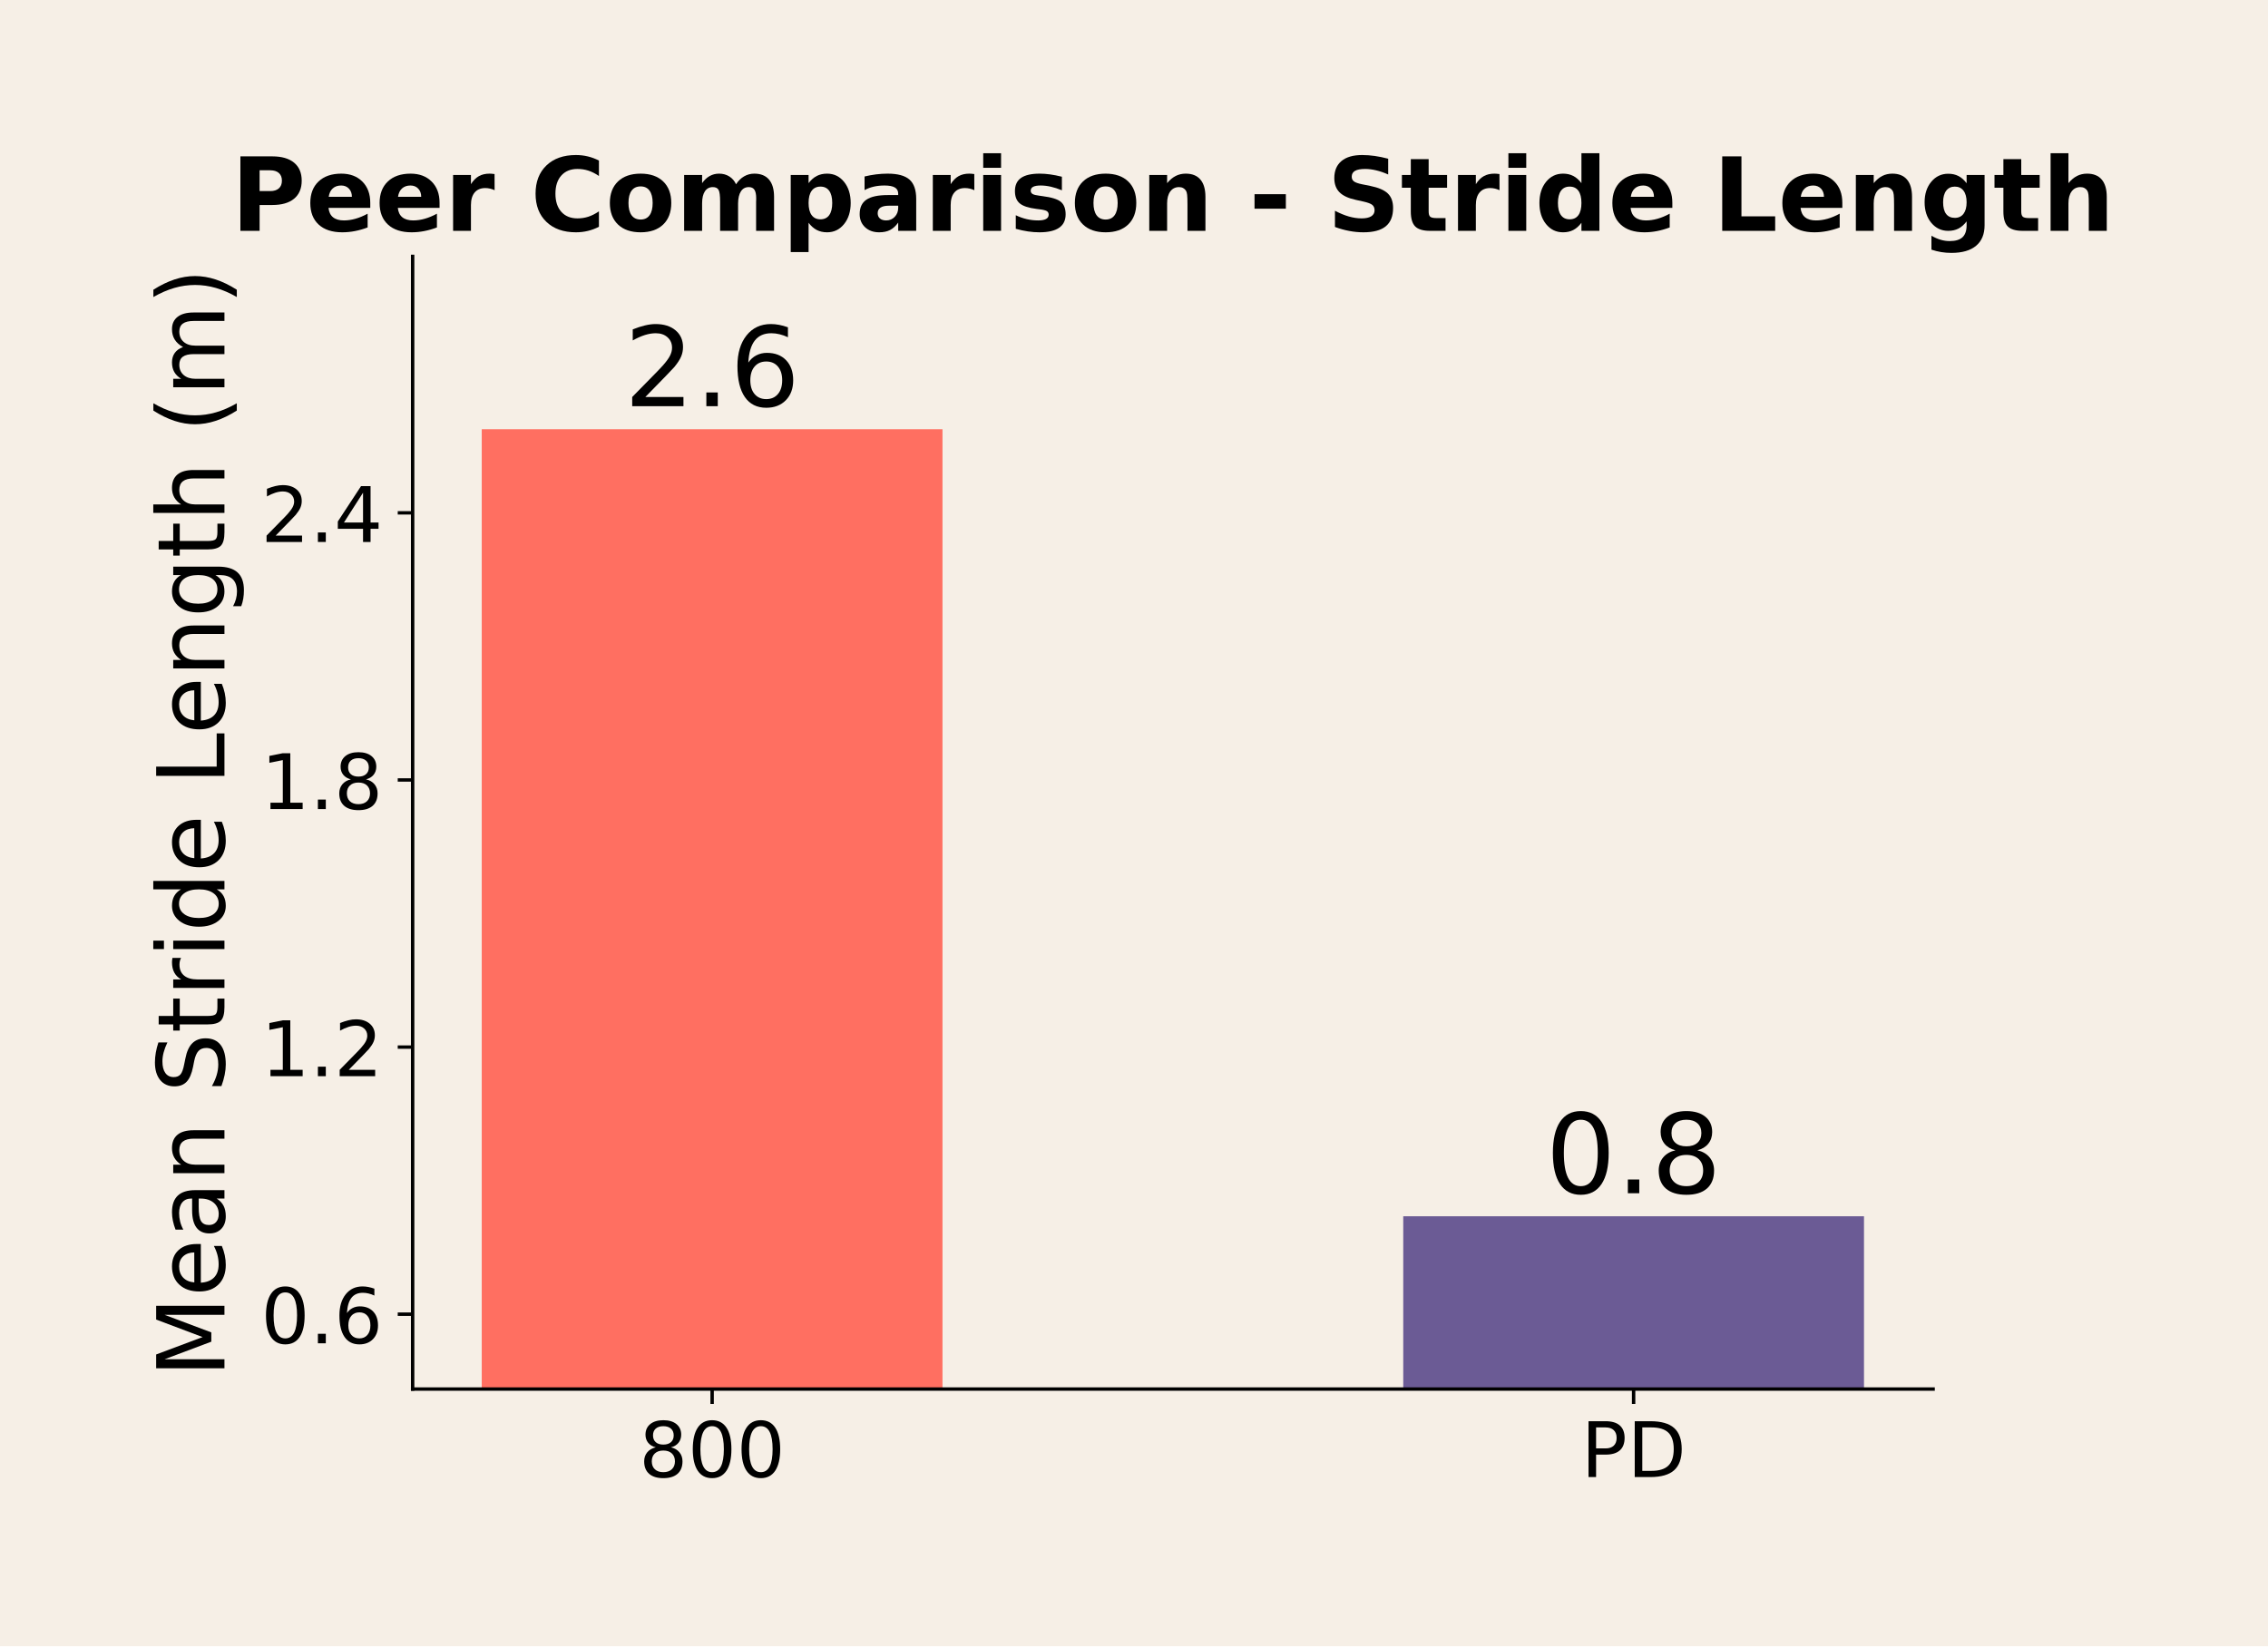
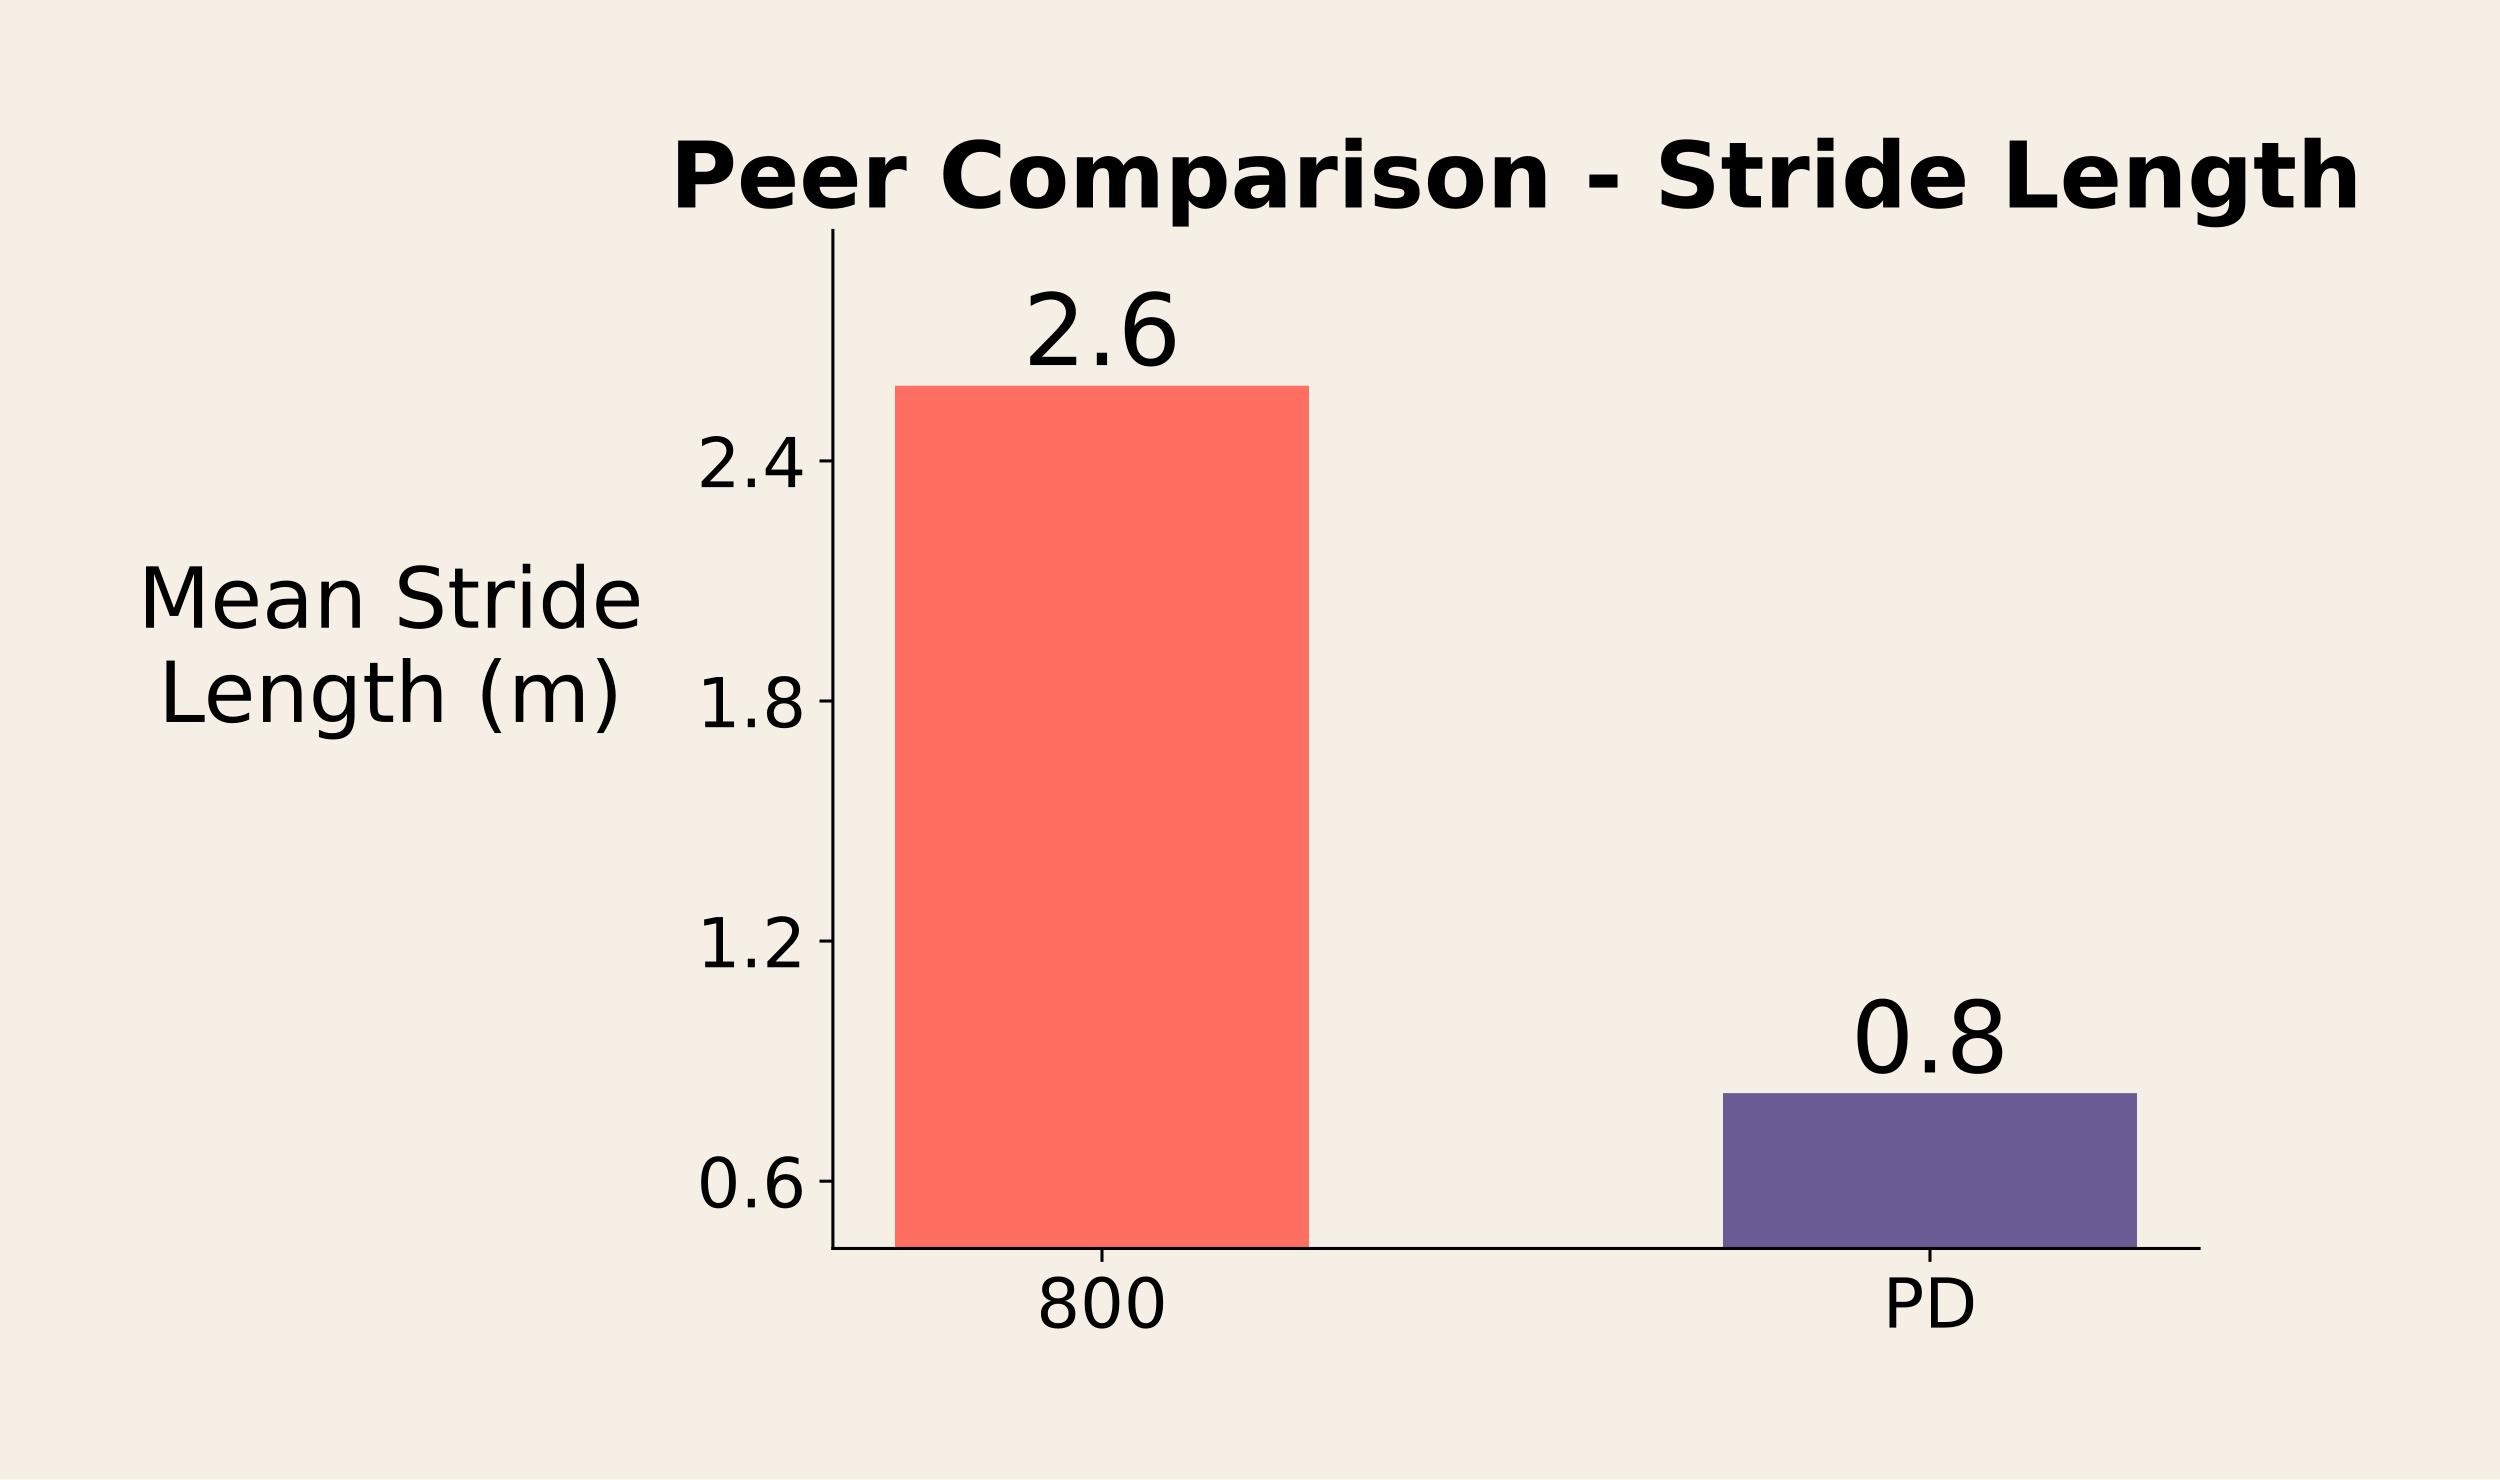
- <svg xmlns="http://www.w3.org/2000/svg" xmlns:xlink="http://www.w3.org/1999/xlink" width="532.696pt" height="386.769pt" viewBox="0 0 532.696 386.769" version="1.1">
+ <svg xmlns="http://www.w3.org/2000/svg" xmlns:xlink="http://www.w3.org/1999/xlink" width="653.497pt" height="386.769pt" viewBox="0 0 653.497 386.769" version="1.1">
  <defs>
    <style type="text/css">*{stroke-linejoin: round; stroke-linecap: butt}</style>
  </defs>
  <g id="figure_1">
    <g id="patch_1">
-       <path d="M 0 386.769  L 532.696 386.769  L 532.696 0  L 0 0  z " style="fill: #f6efe6" />
+       <path d="M 0 386.769  L 653.497 386.769  L 653.497 0  L 0 0  z " style="fill: #f6efe6" />
    </g>
    <g id="axes_1">
      <g id="patch_2">
-         <path d="M 96.918 326.348  L 454.038 326.348  L 454.038 60.236  L 96.918 60.236  z " style="fill: #f6efe6" />
+         <path d="M 217.718 326.348  L 574.838 326.348  L 574.838 60.236  L 217.718 60.236  z " style="fill: #f6efe6" />
      </g>
      <g id="patch_3">
-         <path d="M 113.15 371.513  L 221.368 371.513  L 221.368 100.838  L 113.15 100.838  z " clip-path="url(#p20e9ba93ab)" style="fill: #ff6f61" />
+         <path d="M 233.951 371.513  L 342.169 371.513  L 342.169 100.838  L 233.951 100.838  z " clip-path="url(#p1029616bdb)" style="fill: #ff6f61" />
      </g>
      <g id="patch_4">
-         <path d="M 329.587 371.513  L 437.805 371.513  L 437.805 285.747  L 329.587 285.747  z " clip-path="url(#p20e9ba93ab)" style="fill: #6b5b95" />
+         <path d="M 450.388 371.513  L 558.606 371.513  L 558.606 285.747  L 450.388 285.747  z " clip-path="url(#p1029616bdb)" style="fill: #6b5b95" />
      </g>
      <g id="matplotlib.axis_1">
        <g id="xtick_1">
          <g id="line2d_1">
            <defs>
-               <path id="mc41e5afc56" d="M 0 0  L 0 3.5  " style="stroke: #000000; stroke-width: 0.8" />
-             </defs>
-             <g>
-               <use xlink:href="#mc41e5afc56" x="167.259" y="326.348" style="stroke: #000000; stroke-width: 0.8" />
+               <path id="m5a036f8106" d="M 0 0  L 0 3.5  " style="stroke: #000000; stroke-width: 0.8" />
+             </defs>
+             <g>
+               <use xlink:href="#m5a036f8106" x="288.06" y="326.348" style="stroke: #000000; stroke-width: 0.8" />
            </g>
          </g>
          <g id="text_1">
-             <g transform="translate(150.0806 347.0254) scale(0.18 -0.18)">
+             <g transform="translate(270.8815 347.0254) scale(0.18 -0.18)">
              <defs>
                <path id="DejaVuSans-38" d="M 2034 2216  Q 1584 2216 1326 1975  Q 1069 1734 1069 1313  Q 1069 891 1326 650  Q 1584 409 2034 409  Q 2484 409 2743 651  Q 3003 894 3003 1313  Q 3003 1734 2745 1975  Q 2488 2216 2034 2216  z M 1403 2484  Q 997 2584 770 2862  Q 544 3141 544 3541  Q 544 4100 942 4425  Q 1341 4750 2034 4750  Q 2731 4750 3128 4425  Q 3525 4100 3525 3541  Q 3525 3141 3298 2862  Q 3072 2584 2669 2484  Q 3125 2378 3379 2068  Q 3634 1759 3634 1313  Q 3634 634 3220 271  Q 2806 -91 2034 -91  Q 1263 -91 848 271  Q 434 634 434 1313  Q 434 1759 690 2068  Q 947 2378 1403 2484  z M 1172 3481  Q 1172 3119 1398 2916  Q 1625 2713 2034 2713  Q 2441 2713 2670 2916  Q 2900 3119 2900 3481  Q 2900 3844 2670 4047  Q 2441 4250 2034 4250  Q 1625 4250 1398 4047  Q 1172 3844 1172 3481  z " transform="scale(0.015625)" />
                <path id="DejaVuSans-30" d="M 2034 4250  Q 1547 4250 1301 3770  Q 1056 3291 1056 2328  Q 1056 1369 1301 889  Q 1547 409 2034 409  Q 2525 409 2770 889  Q 3016 1369 3016 2328  Q 3016 3291 2770 3770  Q 2525 4250 2034 4250  z M 2034 4750  Q 2819 4750 3233 4129  Q 3647 3509 3647 2328  Q 3647 1150 3233 529  Q 2819 -91 2034 -91  Q 1250 -91 836 529  Q 422 1150 422 2328  Q 422 3509 836 4129  Q 1250 4750 2034 4750  z " transform="scale(0.015625)" />
              </defs>
              <use xlink:href="#DejaVuSans-38" />
              <use xlink:href="#DejaVuSans-30" x="63.623" />
              <use xlink:href="#DejaVuSans-30" x="127.246" />
            </g>
          </g>
        </g>
        <g id="xtick_2">
          <g id="line2d_2">
            <g>
-               <use xlink:href="#mc41e5afc56" x="383.696" y="326.348" style="stroke: #000000; stroke-width: 0.8" />
+               <use xlink:href="#m5a036f8106" x="504.497" y="326.348" style="stroke: #000000; stroke-width: 0.8" />
            </g>
          </g>
          <g id="text_2">
-             <g transform="translate(371.339 347.0254) scale(0.18 -0.18)">
+             <g transform="translate(492.1399 347.0254) scale(0.18 -0.18)">
              <defs>
                <path id="DejaVuSans-50" d="M 1259 4147  L 1259 2394  L 2053 2394  Q 2494 2394 2734 2622  Q 2975 2850 2975 3272  Q 2975 3691 2734 3919  Q 2494 4147 2053 4147  L 1259 4147  z M 628 4666  L 2053 4666  Q 2838 4666 3239 4311  Q 3641 3956 3641 3272  Q 3641 2581 3239 2228  Q 2838 1875 2053 1875  L 1259 1875  L 1259 0  L 628 0  L 628 4666  z " transform="scale(0.015625)" />
                <path id="DejaVuSans-44" d="M 1259 4147  L 1259 519  L 2022 519  Q 2988 519 3436 956  Q 3884 1394 3884 2338  Q 3884 3275 3436 3711  Q 2988 4147 2022 4147  L 1259 4147  z M 628 4666  L 1925 4666  Q 3281 4666 3915 4102  Q 4550 3538 4550 2338  Q 4550 1131 3912 565  Q 3275 0 1925 0  L 628 0  L 628 4666  z " transform="scale(0.015625)" />
              </defs>
              <use xlink:href="#DejaVuSans-50" />
              <use xlink:href="#DejaVuSans-44" x="60.303" />
            </g>
          </g>
        </g>
      </g>
      <g id="matplotlib.axis_2">
        <g id="ytick_1">
          <g id="line2d_3">
            <defs>
-               <path id="m75274a4556" d="M 0 0  L -3.5 0  " style="stroke: #000000; stroke-width: 0.8" />
-             </defs>
-             <g>
-               <use xlink:href="#m75274a4556" x="96.918" y="308.757" style="stroke: #000000; stroke-width: 0.8" />
+               <path id="m5d464ce9ac" d="M 0 0  L -3.5 0  " style="stroke: #000000; stroke-width: 0.8" />
+             </defs>
+             <g>
+               <use xlink:href="#m5d464ce9ac" x="217.718" y="308.757" style="stroke: #000000; stroke-width: 0.8" />
            </g>
          </g>
          <g id="text_3">
-             <g transform="translate(61.29187 315.5959) scale(0.18 -0.18)">
+             <g transform="translate(182.0928 315.5959) scale(0.18 -0.18)">
              <defs>
                <path id="DejaVuSans-2e" d="M 684 794  L 1344 794  L 1344 0  L 684 0  L 684 794  z " transform="scale(0.015625)" />
                <path id="DejaVuSans-36" d="M 2113 2584  Q 1688 2584 1439 2293  Q 1191 2003 1191 1497  Q 1191 994 1439 701  Q 1688 409 2113 409  Q 2538 409 2786 701  Q 3034 994 3034 1497  Q 3034 2003 2786 2293  Q 2538 2584 2113 2584  z M 3366 4563  L 3366 3988  Q 3128 4100 2886 4159  Q 2644 4219 2406 4219  Q 1781 4219 1451 3797  Q 1122 3375 1075 2522  Q 1259 2794 1537 2939  Q 1816 3084 2150 3084  Q 2853 3084 3261 2657  Q 3669 2231 3669 1497  Q 3669 778 3244 343  Q 2819 -91 2113 -91  Q 1303 -91 875 529  Q 447 1150 447 2328  Q 447 3434 972 4092  Q 1497 4750 2381 4750  Q 2619 4750 2861 4703  Q 3103 4656 3366 4563  z " transform="scale(0.015625)" />
              </defs>
              <use xlink:href="#DejaVuSans-30" />
              <use xlink:href="#DejaVuSans-2e" x="63.623" />
              <use xlink:href="#DejaVuSans-36" x="95.41" />
            </g>
          </g>
        </g>
        <g id="ytick_2">
          <g id="line2d_4">
            <g>
-               <use xlink:href="#m75274a4556" x="96.918" y="246.002" style="stroke: #000000; stroke-width: 0.8" />
+               <use xlink:href="#m5d464ce9ac" x="217.718" y="246.002" style="stroke: #000000; stroke-width: 0.8" />
            </g>
          </g>
          <g id="text_4">
-             <g transform="translate(61.29187 252.8406) scale(0.18 -0.18)">
+             <g transform="translate(182.0928 252.8406) scale(0.18 -0.18)">
              <defs>
                <path id="DejaVuSans-31" d="M 794 531  L 1825 531  L 1825 4091  L 703 3866  L 703 4441  L 1819 4666  L 2450 4666  L 2450 531  L 3481 531  L 3481 0  L 794 0  L 794 531  z " transform="scale(0.015625)" />
                <path id="DejaVuSans-32" d="M 1228 531  L 3431 531  L 3431 0  L 469 0  L 469 531  Q 828 903 1448 1529  Q 2069 2156 2228 2338  Q 2531 2678 2651 2914  Q 2772 3150 2772 3378  Q 2772 3750 2511 3984  Q 2250 4219 1831 4219  Q 1534 4219 1204 4116  Q 875 4013 500 3803  L 500 4441  Q 881 4594 1212 4672  Q 1544 4750 1819 4750  Q 2544 4750 2975 4387  Q 3406 4025 3406 3419  Q 3406 3131 3298 2873  Q 3191 2616 2906 2266  Q 2828 2175 2409 1742  Q 1991 1309 1228 531  z " transform="scale(0.015625)" />
              </defs>
              <use xlink:href="#DejaVuSans-31" />
              <use xlink:href="#DejaVuSans-2e" x="63.623" />
              <use xlink:href="#DejaVuSans-32" x="95.41" />
            </g>
          </g>
        </g>
        <g id="ytick_3">
          <g id="line2d_5">
            <g>
-               <use xlink:href="#m75274a4556" x="96.918" y="183.247" style="stroke: #000000; stroke-width: 0.8" />
+               <use xlink:href="#m5d464ce9ac" x="217.718" y="183.247" style="stroke: #000000; stroke-width: 0.8" />
            </g>
          </g>
          <g id="text_5">
-             <g transform="translate(61.29187 190.0854) scale(0.18 -0.18)">
+             <g transform="translate(182.0928 190.0854) scale(0.18 -0.18)">
              <use xlink:href="#DejaVuSans-31" />
              <use xlink:href="#DejaVuSans-2e" x="63.623" />
              <use xlink:href="#DejaVuSans-38" x="95.41" />
            </g>
          </g>
        </g>
        <g id="ytick_4">
          <g id="line2d_6">
            <g>
-               <use xlink:href="#m75274a4556" x="96.918" y="120.492" style="stroke: #000000; stroke-width: 0.8" />
+               <use xlink:href="#m5d464ce9ac" x="217.718" y="120.492" style="stroke: #000000; stroke-width: 0.8" />
            </g>
          </g>
          <g id="text_6">
-             <g transform="translate(61.29187 127.3301) scale(0.18 -0.18)">
+             <g transform="translate(182.0928 127.3301) scale(0.18 -0.18)">
              <defs>
                <path id="DejaVuSans-34" d="M 2419 4116  L 825 1625  L 2419 1625  L 2419 4116  z M 2253 4666  L 3047 4666  L 3047 1625  L 3713 1625  L 3713 1100  L 3047 1100  L 3047 0  L 2419 0  L 2419 1100  L 313 1100  L 313 1709  L 2253 4666  z " transform="scale(0.015625)" />
              </defs>
              <use xlink:href="#DejaVuSans-32" />
              <use xlink:href="#DejaVuSans-2e" x="63.623" />
              <use xlink:href="#DejaVuSans-34" x="95.41" />
            </g>
          </g>
        </g>
        <g id="text_7">
-           <g transform="translate(52.71656 323.6182) rotate(-90) scale(0.22 -0.22)">
+           <g transform="translate(36 164.0817) scale(0.22 -0.22)">
            <defs>
              <path id="DejaVuSans-4d" d="M 628 4666  L 1569 4666  L 2759 1491  L 3956 4666  L 4897 4666  L 4897 0  L 4281 0  L 4281 4097  L 3078 897  L 2444 897  L 1241 4097  L 1241 0  L 628 0  L 628 4666  z " transform="scale(0.015625)" />
              <path id="DejaVuSans-65" d="M 3597 1894  L 3597 1613  L 953 1613  Q 991 1019 1311 708  Q 1631 397 2203 397  Q 2534 397 2845 478  Q 3156 559 3463 722  L 3463 178  Q 3153 47 2828 -22  Q 2503 -91 2169 -91  Q 1331 -91 842 396  Q 353 884 353 1716  Q 353 2575 817 3079  Q 1281 3584 2069 3584  Q 2775 3584 3186 3129  Q 3597 2675 3597 1894  z M 3022 2063  Q 3016 2534 2758 2815  Q 2500 3097 2075 3097  Q 1594 3097 1305 2825  Q 1016 2553 972 2059  L 3022 2063  z " transform="scale(0.015625)" />
              <path id="DejaVuSans-61" d="M 2194 1759  Q 1497 1759 1228 1600  Q 959 1441 959 1056  Q 959 750 1161 570  Q 1363 391 1709 391  Q 2188 391 2477 730  Q 2766 1069 2766 1631  L 2766 1759  L 2194 1759  z M 3341 1997  L 3341 0  L 2766 0  L 2766 531  Q 2569 213 2275 61  Q 1981 -91 1556 -91  Q 1019 -91 701 211  Q 384 513 384 1019  Q 384 1609 779 1909  Q 1175 2209 1959 2209  L 2766 2209  L 2766 2266  Q 2766 2663 2505 2880  Q 2244 3097 1772 3097  Q 1472 3097 1187 3025  Q 903 2953 641 2809  L 641 3341  Q 956 3463 1253 3523  Q 1550 3584 1831 3584  Q 2591 3584 2966 3190  Q 3341 2797 3341 1997  z " transform="scale(0.015625)" />
              <path id="DejaVuSans-6e" d="M 3513 2113  L 3513 0  L 2938 0  L 2938 2094  Q 2938 2591 2744 2837  Q 2550 3084 2163 3084  Q 1697 3084 1428 2787  Q 1159 2491 1159 1978  L 1159 0  L 581 0  L 581 3500  L 1159 3500  L 1159 2956  Q 1366 3272 1645 3428  Q 1925 3584 2291 3584  Q 2894 3584 3203 3211  Q 3513 2838 3513 2113  z " transform="scale(0.015625)" />
              <path id="DejaVuSans-20" transform="scale(0.015625)" />
              <path id="DejaVuSans-53" d="M 3425 4513  L 3425 3897  Q 3066 4069 2747 4153  Q 2428 4238 2131 4238  Q 1616 4238 1336 4038  Q 1056 3838 1056 3469  Q 1056 3159 1242 3001  Q 1428 2844 1947 2747  L 2328 2669  Q 3034 2534 3370 2195  Q 3706 1856 3706 1288  Q 3706 609 3251 259  Q 2797 -91 1919 -91  Q 1588 -91 1214 -16  Q 841 59 441 206  L 441 856  Q 825 641 1194 531  Q 1563 422 1919 422  Q 2459 422 2753 634  Q 3047 847 3047 1241  Q 3047 1584 2836 1778  Q 2625 1972 2144 2069  L 1759 2144  Q 1053 2284 737 2584  Q 422 2884 422 3419  Q 422 4038 858 4394  Q 1294 4750 2059 4750  Q 2388 4750 2728 4690  Q 3069 4631 3425 4513  z " transform="scale(0.015625)" />
              <path id="DejaVuSans-74" d="M 1172 4494  L 1172 3500  L 2356 3500  L 2356 3053  L 1172 3053  L 1172 1153  Q 1172 725 1289 603  Q 1406 481 1766 481  L 2356 481  L 2356 0  L 1766 0  Q 1100 0 847 248  Q 594 497 594 1153  L 594 3053  L 172 3053  L 172 3500  L 594 3500  L 594 4494  L 1172 4494  z " transform="scale(0.015625)" />
              <path id="DejaVuSans-72" d="M 2631 2963  Q 2534 3019 2420 3045  Q 2306 3072 2169 3072  Q 1681 3072 1420 2755  Q 1159 2438 1159 1844  L 1159 0  L 581 0  L 581 3500  L 1159 3500  L 1159 2956  Q 1341 3275 1631 3429  Q 1922 3584 2338 3584  Q 2397 3584 2469 3576  Q 2541 3569 2628 3553  L 2631 2963  z " transform="scale(0.015625)" />
              <path id="DejaVuSans-69" d="M 603 3500  L 1178 3500  L 1178 0  L 603 0  L 603 3500  z M 603 4863  L 1178 4863  L 1178 4134  L 603 4134  L 603 4863  z " transform="scale(0.015625)" />
              <path id="DejaVuSans-64" d="M 2906 2969  L 2906 4863  L 3481 4863  L 3481 0  L 2906 0  L 2906 525  Q 2725 213 2448 61  Q 2172 -91 1784 -91  Q 1150 -91 751 415  Q 353 922 353 1747  Q 353 2572 751 3078  Q 1150 3584 1784 3584  Q 2172 3584 2448 3432  Q 2725 3281 2906 2969  z M 947 1747  Q 947 1113 1208 752  Q 1469 391 1925 391  Q 2381 391 2643 752  Q 2906 1113 2906 1747  Q 2906 2381 2643 2742  Q 2381 3103 1925 3103  Q 1469 3103 1208 2742  Q 947 2381 947 1747  z " transform="scale(0.015625)" />
-               <path id="DejaVuSans-4c" d="M 628 4666  L 1259 4666  L 1259 531  L 3531 531  L 3531 0  L 628 0  L 628 4666  z " transform="scale(0.015625)" />
-               <path id="DejaVuSans-67" d="M 2906 1791  Q 2906 2416 2648 2759  Q 2391 3103 1925 3103  Q 1463 3103 1205 2759  Q 947 2416 947 1791  Q 947 1169 1205 825  Q 1463 481 1925 481  Q 2391 481 2648 825  Q 2906 1169 2906 1791  z M 3481 434  Q 3481 -459 3084 -895  Q 2688 -1331 1869 -1331  Q 1566 -1331 1297 -1286  Q 1028 -1241 775 -1147  L 775 -588  Q 1028 -725 1275 -790  Q 1522 -856 1778 -856  Q 2344 -856 2625 -561  Q 2906 -266 2906 331  L 2906 616  Q 2728 306 2450 153  Q 2172 0 1784 0  Q 1141 0 747 490  Q 353 981 353 1791  Q 353 2603 747 3093  Q 1141 3584 1784 3584  Q 2172 3584 2450 3431  Q 2728 3278 2906 2969  L 2906 3500  L 3481 3500  L 3481 434  z " transform="scale(0.015625)" />
-               <path id="DejaVuSans-68" d="M 3513 2113  L 3513 0  L 2938 0  L 2938 2094  Q 2938 2591 2744 2837  Q 2550 3084 2163 3084  Q 1697 3084 1428 2787  Q 1159 2491 1159 1978  L 1159 0  L 581 0  L 581 4863  L 1159 4863  L 1159 2956  Q 1366 3272 1645 3428  Q 1925 3584 2291 3584  Q 2894 3584 3203 3211  Q 3513 2838 3513 2113  z " transform="scale(0.015625)" />
-               <path id="DejaVuSans-28" d="M 1984 4856  Q 1566 4138 1362 3434  Q 1159 2731 1159 2009  Q 1159 1288 1364 580  Q 1569 -128 1984 -844  L 1484 -844  Q 1016 -109 783 600  Q 550 1309 550 2009  Q 550 2706 781 3412  Q 1013 4119 1484 4856  L 1984 4856  z " transform="scale(0.015625)" />
-               <path id="DejaVuSans-6d" d="M 3328 2828  Q 3544 3216 3844 3400  Q 4144 3584 4550 3584  Q 5097 3584 5394 3201  Q 5691 2819 5691 2113  L 5691 0  L 5113 0  L 5113 2094  Q 5113 2597 4934 2840  Q 4756 3084 4391 3084  Q 3944 3084 3684 2787  Q 3425 2491 3425 1978  L 3425 0  L 2847 0  L 2847 2094  Q 2847 2600 2669 2842  Q 2491 3084 2119 3084  Q 1678 3084 1418 2786  Q 1159 2488 1159 1978  L 1159 0  L 581 0  L 581 3500  L 1159 3500  L 1159 2956  Q 1356 3278 1631 3431  Q 1906 3584 2284 3584  Q 2666 3584 2933 3390  Q 3200 3197 3328 2828  z " transform="scale(0.015625)" />
-               <path id="DejaVuSans-29" d="M 513 4856  L 1013 4856  Q 1481 4119 1714 3412  Q 1947 2706 1947 2009  Q 1947 1309 1714 600  Q 1481 -109 1013 -844  L 513 -844  Q 928 -128 1133 580  Q 1338 1288 1338 2009  Q 1338 2731 1133 3434  Q 928 4138 513 4856  z " transform="scale(0.015625)" />
            </defs>
            <use xlink:href="#DejaVuSans-4d" />
            <use xlink:href="#DejaVuSans-65" x="86.279" />
            <use xlink:href="#DejaVuSans-61" x="147.803" />
            <use xlink:href="#DejaVuSans-6e" x="209.082" />
            <use xlink:href="#DejaVuSans-20" x="272.461" />
            <use xlink:href="#DejaVuSans-53" x="304.248" />
            <use xlink:href="#DejaVuSans-74" x="367.725" />
            <use xlink:href="#DejaVuSans-72" x="406.934" />
            <use xlink:href="#DejaVuSans-69" x="448.047" />
            <use xlink:href="#DejaVuSans-64" x="475.83" />
            <use xlink:href="#DejaVuSans-65" x="539.307" />
-             <use xlink:href="#DejaVuSans-20" x="600.83" />
-             <use xlink:href="#DejaVuSans-4c" x="632.617" />
-             <use xlink:href="#DejaVuSans-65" x="686.58" />
-             <use xlink:href="#DejaVuSans-6e" x="748.104" />
-             <use xlink:href="#DejaVuSans-67" x="811.482" />
-             <use xlink:href="#DejaVuSans-74" x="874.959" />
-             <use xlink:href="#DejaVuSans-68" x="914.168" />
-             <use xlink:href="#DejaVuSans-20" x="977.547" />
-             <use xlink:href="#DejaVuSans-28" x="1009.334" />
-             <use xlink:href="#DejaVuSans-6d" x="1048.348" />
-             <use xlink:href="#DejaVuSans-29" x="1145.76" />
+           </g>
+           <g transform="translate(41.35563 188.7169) scale(0.22 -0.22)">
+             <defs>
+               <path id="DejaVuSans-4c" d="M 628 4666  L 1259 4666  L 1259 531  L 3531 531  L 3531 0  L 628 0  L 628 4666  z " transform="scale(0.015625)" />
+               <path id="DejaVuSans-67" d="M 2906 1791  Q 2906 2416 2648 2759  Q 2391 3103 1925 3103  Q 1463 3103 1205 2759  Q 947 2416 947 1791  Q 947 1169 1205 825  Q 1463 481 1925 481  Q 2391 481 2648 825  Q 2906 1169 2906 1791  z M 3481 434  Q 3481 -459 3084 -895  Q 2688 -1331 1869 -1331  Q 1566 -1331 1297 -1286  Q 1028 -1241 775 -1147  L 775 -588  Q 1028 -725 1275 -790  Q 1522 -856 1778 -856  Q 2344 -856 2625 -561  Q 2906 -266 2906 331  L 2906 616  Q 2728 306 2450 153  Q 2172 0 1784 0  Q 1141 0 747 490  Q 353 981 353 1791  Q 353 2603 747 3093  Q 1141 3584 1784 3584  Q 2172 3584 2450 3431  Q 2728 3278 2906 2969  L 2906 3500  L 3481 3500  L 3481 434  z " transform="scale(0.015625)" />
+               <path id="DejaVuSans-68" d="M 3513 2113  L 3513 0  L 2938 0  L 2938 2094  Q 2938 2591 2744 2837  Q 2550 3084 2163 3084  Q 1697 3084 1428 2787  Q 1159 2491 1159 1978  L 1159 0  L 581 0  L 581 4863  L 1159 4863  L 1159 2956  Q 1366 3272 1645 3428  Q 1925 3584 2291 3584  Q 2894 3584 3203 3211  Q 3513 2838 3513 2113  z " transform="scale(0.015625)" />
+               <path id="DejaVuSans-28" d="M 1984 4856  Q 1566 4138 1362 3434  Q 1159 2731 1159 2009  Q 1159 1288 1364 580  Q 1569 -128 1984 -844  L 1484 -844  Q 1016 -109 783 600  Q 550 1309 550 2009  Q 550 2706 781 3412  Q 1013 4119 1484 4856  L 1984 4856  z " transform="scale(0.015625)" />
+               <path id="DejaVuSans-6d" d="M 3328 2828  Q 3544 3216 3844 3400  Q 4144 3584 4550 3584  Q 5097 3584 5394 3201  Q 5691 2819 5691 2113  L 5691 0  L 5113 0  L 5113 2094  Q 5113 2597 4934 2840  Q 4756 3084 4391 3084  Q 3944 3084 3684 2787  Q 3425 2491 3425 1978  L 3425 0  L 2847 0  L 2847 2094  Q 2847 2600 2669 2842  Q 2491 3084 2119 3084  Q 1678 3084 1418 2786  Q 1159 2488 1159 1978  L 1159 0  L 581 0  L 581 3500  L 1159 3500  L 1159 2956  Q 1356 3278 1631 3431  Q 1906 3584 2284 3584  Q 2666 3584 2933 3390  Q 3200 3197 3328 2828  z " transform="scale(0.015625)" />
+               <path id="DejaVuSans-29" d="M 513 4856  L 1013 4856  Q 1481 4119 1714 3412  Q 1947 2706 1947 2009  Q 1947 1309 1714 600  Q 1481 -109 1013 -844  L 513 -844  Q 928 -128 1133 580  Q 1338 1288 1338 2009  Q 1338 2731 1133 3434  Q 928 4138 513 4856  z " transform="scale(0.015625)" />
+             </defs>
+             <use xlink:href="#DejaVuSans-4c" />
+             <use xlink:href="#DejaVuSans-65" x="53.963" />
+             <use xlink:href="#DejaVuSans-6e" x="115.486" />
+             <use xlink:href="#DejaVuSans-67" x="178.865" />
+             <use xlink:href="#DejaVuSans-74" x="242.342" />
+             <use xlink:href="#DejaVuSans-68" x="281.551" />
+             <use xlink:href="#DejaVuSans-20" x="344.93" />
+             <use xlink:href="#DejaVuSans-28" x="376.717" />
+             <use xlink:href="#DejaVuSans-6d" x="415.73" />
+             <use xlink:href="#DejaVuSans-29" x="513.143" />
          </g>
        </g>
      </g>
      <g id="patch_5">
-         <path d="M 96.918 326.348  L 96.918 60.236  " style="fill: none; stroke: #000000; stroke-width: 0.8; stroke-linejoin: miter; stroke-linecap: square" />
+         <path d="M 217.718 326.348  L 217.718 60.236  " style="fill: none; stroke: #000000; stroke-width: 0.8; stroke-linejoin: miter; stroke-linecap: square" />
      </g>
      <g id="patch_6">
-         <path d="M 96.918 326.348  L 454.038 326.348  " style="fill: none; stroke: #000000; stroke-width: 0.8; stroke-linejoin: miter; stroke-linecap: square" />
+         <path d="M 217.718 326.348  L 574.838 326.348  " style="fill: none; stroke: #000000; stroke-width: 0.8; stroke-linejoin: miter; stroke-linecap: square" />
      </g>
      <g id="text_8">
-         <g transform="translate(146.5853 95.43031) scale(0.26 -0.26)">
+         <g transform="translate(267.3862 95.43031) scale(0.26 -0.26)">
          <use xlink:href="#DejaVuSans-32" />
          <use xlink:href="#DejaVuSans-2e" x="63.623" />
          <use xlink:href="#DejaVuSans-36" x="95.41" />
        </g>
      </g>
      <g id="text_9">
-         <g transform="translate(363.0216 280.3398) scale(0.26 -0.26)">
+         <g transform="translate(483.8226 280.3398) scale(0.26 -0.26)">
          <use xlink:href="#DejaVuSans-30" />
          <use xlink:href="#DejaVuSans-2e" x="63.623" />
          <use xlink:href="#DejaVuSans-38" x="95.41" />
        </g>
      </g>
      <g id="text_10">
-         <g transform="translate(54.25937 54.23625) scale(0.24 -0.24)">
+         <g transform="translate(175.0603 54.23625) scale(0.24 -0.24)">
          <defs>
            <path id="DejaVuSans-Bold-50" d="M 588 4666  L 2584 4666  Q 3475 4666 3951 4270  Q 4428 3875 4428 3144  Q 4428 2409 3951 2014  Q 3475 1619 2584 1619  L 1791 1619  L 1791 0  L 588 0  L 588 4666  z M 1791 3794  L 1791 2491  L 2456 2491  Q 2806 2491 2997 2661  Q 3188 2831 3188 3144  Q 3188 3456 2997 3625  Q 2806 3794 2456 3794  L 1791 3794  z " transform="scale(0.015625)" />
            <path id="DejaVuSans-Bold-65" d="M 4031 1759  L 4031 1441  L 1416 1441  Q 1456 1047 1700 850  Q 1944 653 2381 653  Q 2734 653 3104 758  Q 3475 863 3866 1075  L 3866 213  Q 3469 63 3072 -14  Q 2675 -91 2278 -91  Q 1328 -91 801 392  Q 275 875 275 1747  Q 275 2603 792 3093  Q 1309 3584 2216 3584  Q 3041 3584 3536 3087  Q 4031 2591 4031 1759  z M 2881 2131  Q 2881 2450 2695 2645  Q 2509 2841 2209 2841  Q 1884 2841 1681 2658  Q 1478 2475 1428 2131  L 2881 2131  z " transform="scale(0.015625)" />
            <path id="DejaVuSans-Bold-72" d="M 3138 2547  Q 2991 2616 2845 2648  Q 2700 2681 2553 2681  Q 2122 2681 1889 2404  Q 1656 2128 1656 1613  L 1656 0  L 538 0  L 538 3500  L 1656 3500  L 1656 2925  Q 1872 3269 2151 3426  Q 2431 3584 2822 3584  Q 2878 3584 2943 3579  Q 3009 3575 3134 3559  L 3138 2547  z " transform="scale(0.015625)" />
            <path id="DejaVuSans-Bold-20" transform="scale(0.015625)" />
            <path id="DejaVuSans-Bold-43" d="M 4288 256  Q 3956 84 3597 -3  Q 3238 -91 2847 -91  Q 1681 -91 1000 561  Q 319 1213 319 2328  Q 319 3447 1000 4098  Q 1681 4750 2847 4750  Q 3238 4750 3597 4662  Q 3956 4575 4288 4403  L 4288 3438  Q 3953 3666 3628 3772  Q 3303 3878 2944 3878  Q 2300 3878 1931 3465  Q 1563 3053 1563 2328  Q 1563 1606 1931 1193  Q 2300 781 2944 781  Q 3303 781 3628 887  Q 3953 994 4288 1222  L 4288 256  z " transform="scale(0.015625)" />
            <path id="DejaVuSans-Bold-6f" d="M 2203 2784  Q 1831 2784 1636 2517  Q 1441 2250 1441 1747  Q 1441 1244 1636 976  Q 1831 709 2203 709  Q 2569 709 2762 976  Q 2956 1244 2956 1747  Q 2956 2250 2762 2517  Q 2569 2784 2203 2784  z M 2203 3584  Q 3106 3584 3614 3096  Q 4122 2609 4122 1747  Q 4122 884 3614 396  Q 3106 -91 2203 -91  Q 1297 -91 786 396  Q 275 884 275 1747  Q 275 2609 786 3096  Q 1297 3584 2203 3584  z " transform="scale(0.015625)" />
            <path id="DejaVuSans-Bold-6d" d="M 3781 2919  Q 3994 3244 4286 3414  Q 4578 3584 4928 3584  Q 5531 3584 5847 3212  Q 6163 2841 6163 2131  L 6163 0  L 5038 0  L 5038 1825  Q 5041 1866 5042 1909  Q 5044 1953 5044 2034  Q 5044 2406 4934 2573  Q 4825 2741 4581 2741  Q 4263 2741 4089 2478  Q 3916 2216 3909 1719  L 3909 0  L 2784 0  L 2784 1825  Q 2784 2406 2684 2573  Q 2584 2741 2328 2741  Q 2006 2741 1831 2477  Q 1656 2213 1656 1722  L 1656 0  L 531 0  L 531 3500  L 1656 3500  L 1656 2988  Q 1863 3284 2130 3434  Q 2397 3584 2719 3584  Q 3081 3584 3359 3409  Q 3638 3234 3781 2919  z " transform="scale(0.015625)" />
            <path id="DejaVuSans-Bold-70" d="M 1656 506  L 1656 -1331  L 538 -1331  L 538 3500  L 1656 3500  L 1656 2988  Q 1888 3294 2169 3439  Q 2450 3584 2816 3584  Q 3463 3584 3878 3070  Q 4294 2556 4294 1747  Q 4294 938 3878 423  Q 3463 -91 2816 -91  Q 2450 -91 2169 54  Q 1888 200 1656 506  z M 2400 2772  Q 2041 2772 1848 2508  Q 1656 2244 1656 1747  Q 1656 1250 1848 986  Q 2041 722 2400 722  Q 2759 722 2948 984  Q 3138 1247 3138 1747  Q 3138 2247 2948 2509  Q 2759 2772 2400 2772  z " transform="scale(0.015625)" />
            <path id="DejaVuSans-Bold-61" d="M 2106 1575  Q 1756 1575 1579 1456  Q 1403 1338 1403 1106  Q 1403 894 1545 773  Q 1688 653 1941 653  Q 2256 653 2472 879  Q 2688 1106 2688 1447  L 2688 1575  L 2106 1575  z M 3816 1997  L 3816 0  L 2688 0  L 2688 519  Q 2463 200 2181 54  Q 1900 -91 1497 -91  Q 953 -91 614 226  Q 275 544 275 1050  Q 275 1666 698 1953  Q 1122 2241 2028 2241  L 2688 2241  L 2688 2328  Q 2688 2594 2478 2717  Q 2269 2841 1825 2841  Q 1466 2841 1156 2769  Q 847 2697 581 2553  L 581 3406  Q 941 3494 1303 3539  Q 1666 3584 2028 3584  Q 2975 3584 3395 3211  Q 3816 2838 3816 1997  z " transform="scale(0.015625)" />
            <path id="DejaVuSans-Bold-69" d="M 538 3500  L 1656 3500  L 1656 0  L 538 0  L 538 3500  z M 538 4863  L 1656 4863  L 1656 3950  L 538 3950  L 538 4863  z " transform="scale(0.015625)" />
            <path id="DejaVuSans-Bold-73" d="M 3272 3391  L 3272 2541  Q 2913 2691 2578 2766  Q 2244 2841 1947 2841  Q 1628 2841 1473 2761  Q 1319 2681 1319 2516  Q 1319 2381 1436 2309  Q 1553 2238 1856 2203  L 2053 2175  Q 2913 2066 3209 1816  Q 3506 1566 3506 1031  Q 3506 472 3093 190  Q 2681 -91 1863 -91  Q 1516 -91 1145 -36  Q 775 19 384 128  L 384 978  Q 719 816 1070 734  Q 1422 653 1784 653  Q 2113 653 2278 743  Q 2444 834 2444 1013  Q 2444 1163 2330 1236  Q 2216 1309 1875 1350  L 1678 1375  Q 931 1469 631 1722  Q 331 1975 331 2491  Q 331 3047 712 3315  Q 1094 3584 1881 3584  Q 2191 3584 2531 3537  Q 2872 3491 3272 3391  z " transform="scale(0.015625)" />
            <path id="DejaVuSans-Bold-6e" d="M 4056 2131  L 4056 0  L 2931 0  L 2931 347  L 2931 1631  Q 2931 2084 2911 2256  Q 2891 2428 2841 2509  Q 2775 2619 2662 2680  Q 2550 2741 2406 2741  Q 2056 2741 1856 2470  Q 1656 2200 1656 1722  L 1656 0  L 538 0  L 538 3500  L 1656 3500  L 1656 2988  Q 1909 3294 2193 3439  Q 2478 3584 2822 3584  Q 3428 3584 3742 3212  Q 4056 2841 4056 2131  z " transform="scale(0.015625)" />
            <path id="DejaVuSans-Bold-2d" d="M 347 2297  L 2309 2297  L 2309 1388  L 347 1388  L 347 2297  z " transform="scale(0.015625)" />
            <path id="DejaVuSans-Bold-53" d="M 3834 4519  L 3834 3531  Q 3450 3703 3084 3790  Q 2719 3878 2394 3878  Q 1963 3878 1756 3759  Q 1550 3641 1550 3391  Q 1550 3203 1689 3098  Q 1828 2994 2194 2919  L 2706 2816  Q 3484 2659 3812 2340  Q 4141 2022 4141 1434  Q 4141 663 3683 286  Q 3225 -91 2284 -91  Q 1841 -91 1394 -6  Q 947 78 500 244  L 500 1259  Q 947 1022 1364 901  Q 1781 781 2169 781  Q 2563 781 2772 912  Q 2981 1044 2981 1288  Q 2981 1506 2839 1625  Q 2697 1744 2272 1838  L 1806 1941  Q 1106 2091 782 2419  Q 459 2747 459 3303  Q 459 4000 909 4375  Q 1359 4750 2203 4750  Q 2588 4750 2994 4692  Q 3400 4634 3834 4519  z " transform="scale(0.015625)" />
            <path id="DejaVuSans-Bold-74" d="M 1759 4494  L 1759 3500  L 2913 3500  L 2913 2700  L 1759 2700  L 1759 1216  Q 1759 972 1856 886  Q 1953 800 2241 800  L 2816 800  L 2816 0  L 1856 0  Q 1194 0 917 276  Q 641 553 641 1216  L 641 2700  L 84 2700  L 84 3500  L 641 3500  L 641 4494  L 1759 4494  z " transform="scale(0.015625)" />
            <path id="DejaVuSans-Bold-64" d="M 2919 2988  L 2919 4863  L 4044 4863  L 4044 0  L 2919 0  L 2919 506  Q 2688 197 2409 53  Q 2131 -91 1766 -91  Q 1119 -91 703 423  Q 288 938 288 1747  Q 288 2556 703 3070  Q 1119 3584 1766 3584  Q 2128 3584 2408 3439  Q 2688 3294 2919 2988  z M 2181 722  Q 2541 722 2730 984  Q 2919 1247 2919 1747  Q 2919 2247 2730 2509  Q 2541 2772 2181 2772  Q 1825 2772 1636 2509  Q 1447 2247 1447 1747  Q 1447 1247 1636 984  Q 1825 722 2181 722  z " transform="scale(0.015625)" />
            <path id="DejaVuSans-Bold-4c" d="M 588 4666  L 1791 4666  L 1791 909  L 3903 909  L 3903 0  L 588 0  L 588 4666  z " transform="scale(0.015625)" />
            <path id="DejaVuSans-Bold-67" d="M 2919 594  Q 2688 288 2409 144  Q 2131 0 1766 0  Q 1125 0 706 504  Q 288 1009 288 1791  Q 288 2575 706 3076  Q 1125 3578 1766 3578  Q 2131 3578 2409 3434  Q 2688 3291 2919 2981  L 2919 3500  L 4044 3500  L 4044 353  Q 4044 -491 3511 -936  Q 2978 -1381 1966 -1381  Q 1638 -1381 1331 -1331  Q 1025 -1281 716 -1178  L 716 -306  Q 1009 -475 1290 -558  Q 1572 -641 1856 -641  Q 2406 -641 2662 -400  Q 2919 -159 2919 353  L 2919 594  z M 2181 2772  Q 1834 2772 1640 2515  Q 1447 2259 1447 1791  Q 1447 1309 1634 1061  Q 1822 813 2181 813  Q 2531 813 2725 1069  Q 2919 1325 2919 1791  Q 2919 2259 2725 2515  Q 2531 2772 2181 2772  z " transform="scale(0.015625)" />
            <path id="DejaVuSans-Bold-68" d="M 4056 2131  L 4056 0  L 2931 0  L 2931 347  L 2931 1625  Q 2931 2084 2911 2256  Q 2891 2428 2841 2509  Q 2775 2619 2662 2680  Q 2550 2741 2406 2741  Q 2056 2741 1856 2470  Q 1656 2200 1656 1722  L 1656 0  L 538 0  L 538 4863  L 1656 4863  L 1656 2988  Q 1909 3294 2193 3439  Q 2478 3584 2822 3584  Q 3428 3584 3742 3212  Q 4056 2841 4056 2131  z " transform="scale(0.015625)" />
          </defs>
          <use xlink:href="#DejaVuSans-Bold-50" />
          <use xlink:href="#DejaVuSans-Bold-65" x="73.291" />
          <use xlink:href="#DejaVuSans-Bold-65" x="141.113" />
          <use xlink:href="#DejaVuSans-Bold-72" x="208.936" />
          <use xlink:href="#DejaVuSans-Bold-20" x="258.252" />
          <use xlink:href="#DejaVuSans-Bold-43" x="293.066" />
          <use xlink:href="#DejaVuSans-Bold-6f" x="366.455" />
          <use xlink:href="#DejaVuSans-Bold-6d" x="435.156" />
          <use xlink:href="#DejaVuSans-Bold-70" x="539.355" />
          <use xlink:href="#DejaVuSans-Bold-61" x="610.938" />
          <use xlink:href="#DejaVuSans-Bold-72" x="678.418" />
          <use xlink:href="#DejaVuSans-Bold-69" x="727.734" />
          <use xlink:href="#DejaVuSans-Bold-73" x="762.012" />
          <use xlink:href="#DejaVuSans-Bold-6f" x="821.533" />
          <use xlink:href="#DejaVuSans-Bold-6e" x="890.234" />
          <use xlink:href="#DejaVuSans-Bold-20" x="961.426" />
          <use xlink:href="#DejaVuSans-Bold-2d" x="996.24" />
          <use xlink:href="#DejaVuSans-Bold-20" x="1037.744" />
          <use xlink:href="#DejaVuSans-Bold-53" x="1072.559" />
          <use xlink:href="#DejaVuSans-Bold-74" x="1144.58" />
          <use xlink:href="#DejaVuSans-Bold-72" x="1192.383" />
          <use xlink:href="#DejaVuSans-Bold-69" x="1241.699" />
          <use xlink:href="#DejaVuSans-Bold-64" x="1275.977" />
          <use xlink:href="#DejaVuSans-Bold-65" x="1347.559" />
          <use xlink:href="#DejaVuSans-Bold-20" x="1415.381" />
          <use xlink:href="#DejaVuSans-Bold-4c" x="1450.195" />
          <use xlink:href="#DejaVuSans-Bold-65" x="1513.916" />
          <use xlink:href="#DejaVuSans-Bold-6e" x="1581.738" />
          <use xlink:href="#DejaVuSans-Bold-67" x="1652.93" />
          <use xlink:href="#DejaVuSans-Bold-74" x="1724.512" />
          <use xlink:href="#DejaVuSans-Bold-68" x="1772.314" />
        </g>
      </g>
    </g>
  </g>
  <defs>
-     <clipPath id="p20e9ba93ab">
-       <rect x="96.918" y="60.236" width="357.12" height="266.112" />
+     <clipPath id="p1029616bdb">
+       <rect x="217.718" y="60.236" width="357.12" height="266.112" />
    </clipPath>
  </defs>
</svg>
